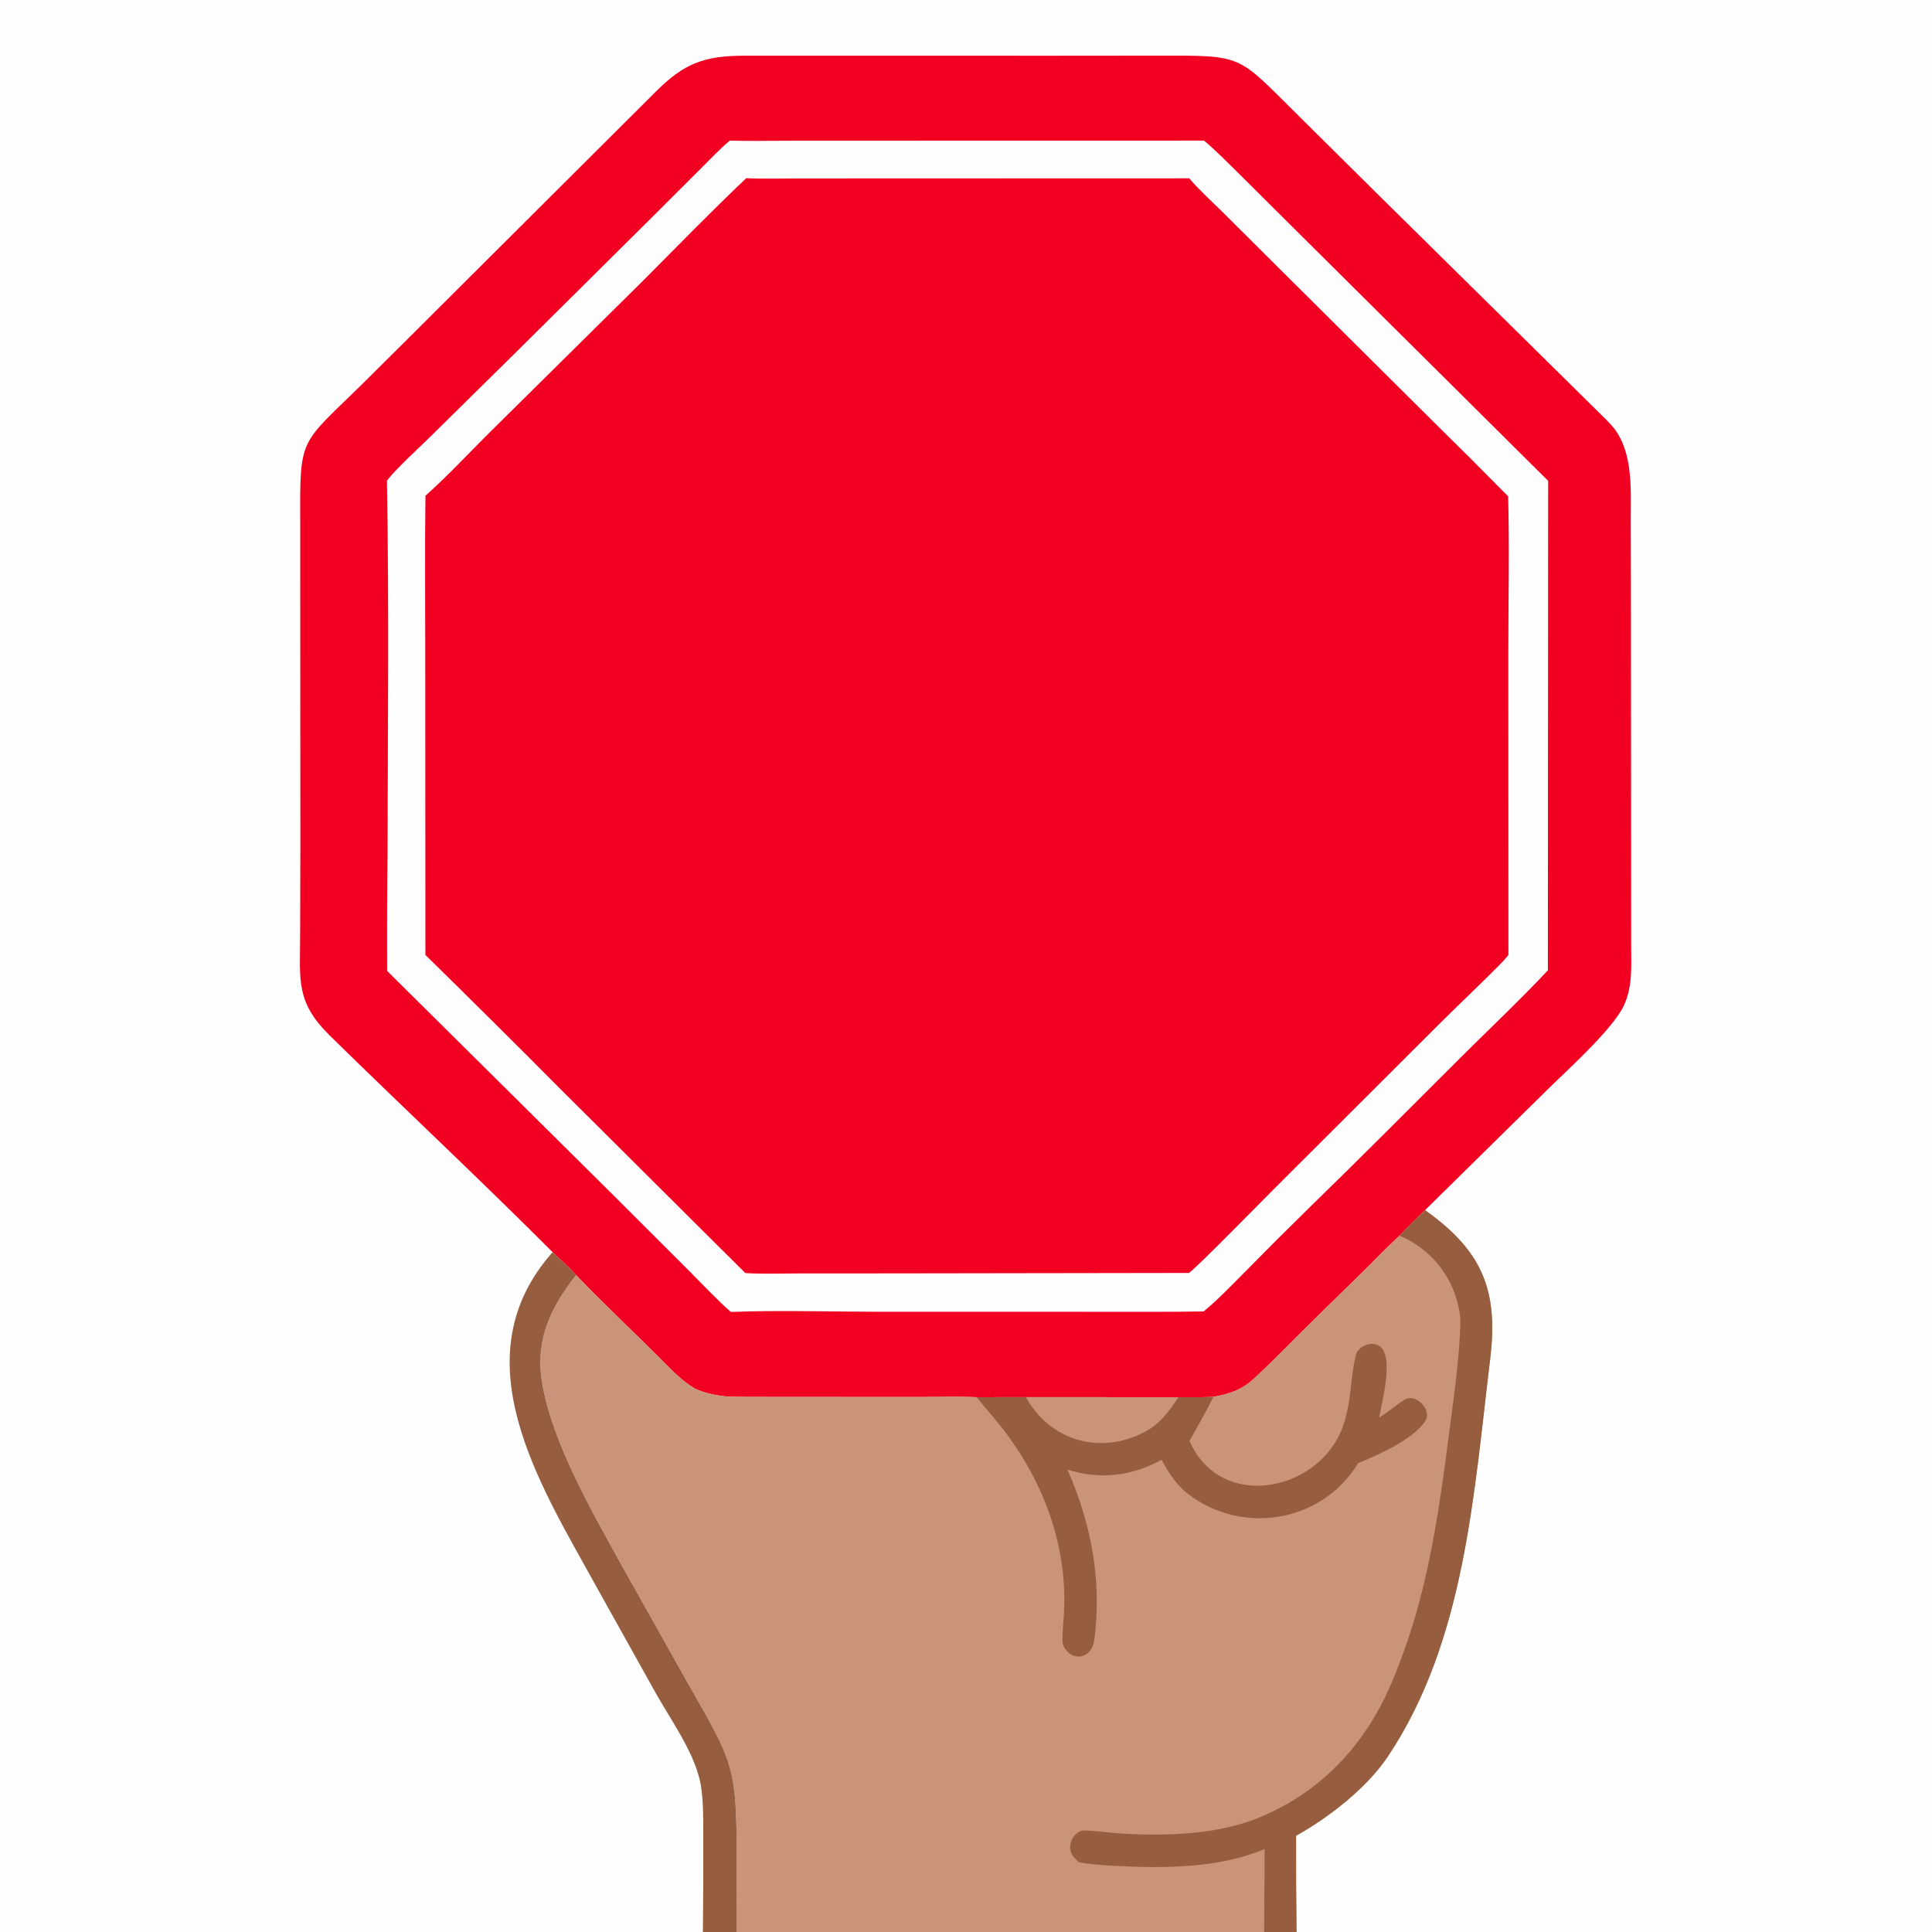
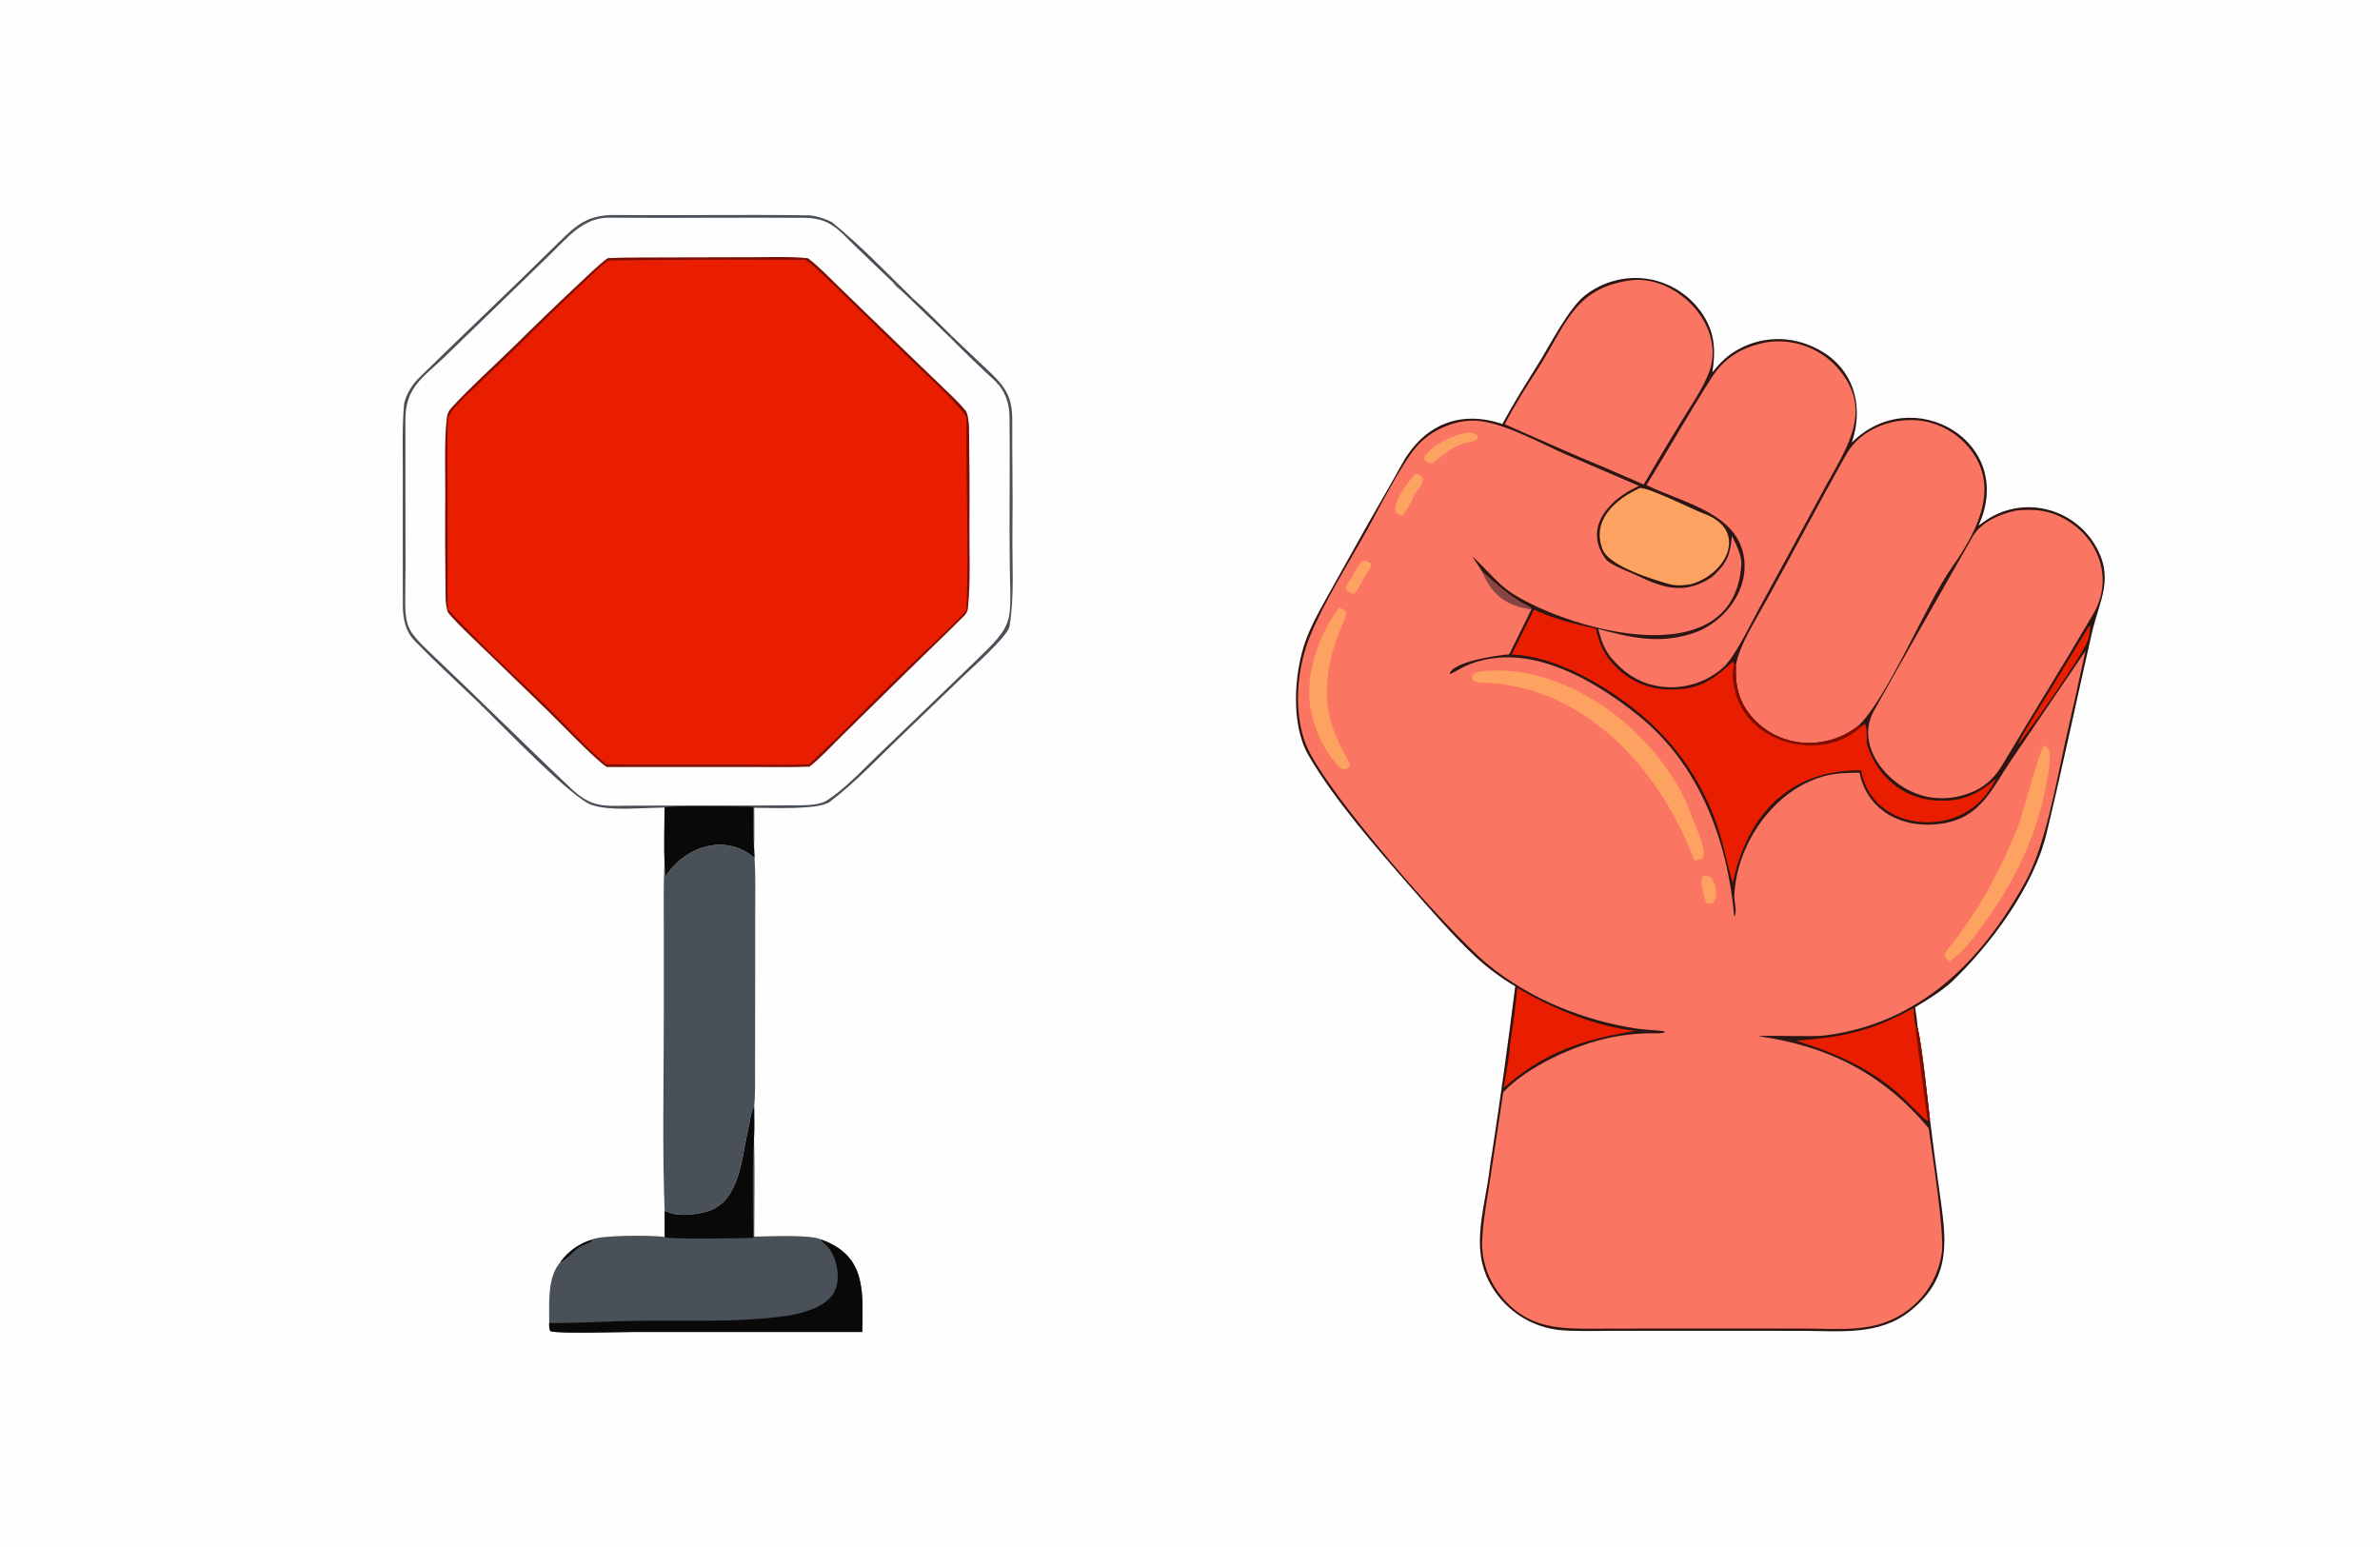
- <svg xmlns="http://www.w3.org/2000/svg" height="1024" preserveAspectRatio="none" style="display: block;" version="1.1" viewBox="0 0 2048 2048" width="1024">
-   <path d="M 0 0 L 2048 0 L 2048 2048 L 1374.41 2048 L 1340.05 2048 L 780.721 2048 L 745.092 2048 L 0 2048 L 0 0 z" fill="rgb(254,254,254)" transform="translate(0,0)" />
-   <path d="M 585.788 1327.34 C 508.497 1249.85 427.862 1174.6 349.73 1097.87 C 313.438 1062.23 318.051 1039.53 318.157 992.351 L 318.402 899.268 L 318.26 553.61 C 317.901 462.802 317.492 472.302 382.488 408.626 L 432.442 359.006 L 694.852 97.461 C 725.392 66.719 747.087 59.138 789.006 59.029 L 1119.03 59.069 L 1227.38 58.969 C 1319.29 58.892 1310.58 57.57 1376.22 122.418 L 1461.77 207.225 L 1695.91 438.216 C 1700.69 442.971 1707.13 449.01 1711.13 454.257 C 1731.86 481.461 1728.47 521.2 1728.69 553.004 L 1728.87 655.495 L 1729.1 1002.59 C 1729.14 1024.43 1730.78 1045.82 1721.24 1066.15 C 1709.34 1091.48 1659.81 1135.7 1638.29 1157.07 L 1510.61 1282.81 C 1502 1291.19 1491.74 1301.15 1483.58 1309.9 C 1469.85 1322.38 1456.46 1336.58 1443.15 1349.66 C 1419.24 1372.87 1395.47 1396.23 1371.85 1419.75 C 1357.26 1434.26 1342.72 1449.24 1327.44 1463.01 C 1315.85 1473.45 1301.61 1478.23 1286.43 1480.65 C 1276.96 1481.45 1259.27 1481.04 1249.19 1481.11 L 1087.51 1481.06 L 1035.35 1481.1 C 1015.84 1480.28 991.528 1480.99 971.681 1480.9 C 907.28 1480.75 842.88 1481.01 778.478 1480.73 C 765.781 1480.67 747.114 1477.56 735.716 1471.47 C 725.016 1465.07 715.342 1455.74 706.637 1446.93 C 675.023 1414.91 641.71 1384.12 610.653 1351.61 C 603.741 1343.88 593.471 1334.64 585.788 1327.34 z" fill="rgb(242,0,34)" transform="translate(0,0)" />
-   <path d="M 773.546 149.054 C 793.512 149.677 815.54 149.184 835.679 149.174 L 951.813 149.128 L 1276.32 149.063 C 1288.55 159.116 1304.48 175.418 1316.13 186.859 L 1392.5 262.81 L 1641.1 509.712 L 1640.81 1028.59 C 1612.79 1058.56 1577.44 1092.02 1548.09 1121.28 C 1494.9 1174.34 1441.29 1228.31 1387.49 1280.62 C 1364.62 1303 1341.98 1325.6 1319.56 1348.43 C 1306.01 1362.01 1290.57 1378.28 1275.92 1390.14 C 1239.61 1390.88 1201.35 1390.44 1164.91 1390.54 L 926.176 1390.49 C 878.963 1390.37 821.572 1388.8 774.812 1390.73 C 762.882 1380.69 741.88 1358.56 730.152 1346.84 L 647.257 1264.04 L 410.368 1029.2 C 410.18 987.365 410.324 945.533 410.803 903.704 C 411.051 773.558 412.454 639.332 410.165 509.486 C 420.205 496.523 442.244 476.641 454.836 464.206 L 547.93 372.439 L 691.773 229.723 L 741.885 179.709 C 751.591 170.036 763.254 157.772 773.546 149.054 z" fill="rgb(254,254,254)" transform="translate(0,0)" />
-   <path d="M 791.06 188.891 C 808.206 189.712 829.607 189.158 847.158 189.176 L 955.379 189.13 L 1260.69 189.039 C 1268.63 198.889 1287.32 216.218 1296.96 225.744 L 1359.38 287.911 L 1521.49 449.046 C 1547.44 474.515 1573.18 500.21 1598.69 526.127 C 1600.12 579.756 1598.88 638.525 1598.86 692.636 L 1598.98 1012.24 C 1595.9 1016.4 1592.67 1019.7 1589.04 1023.37 C 1568.29 1044.34 1546.72 1064.5 1525.83 1085.33 L 1352.13 1258.71 C 1341.18 1269.55 1265.55 1346.88 1260.22 1349.38 L 948.982 1349.84 L 845.42 1349.9 C 829.624 1349.9 805.175 1350.65 790.047 1349.48 L 594.816 1155.19 C 547.182 1107.23 499.223 1059.59 450.945 1012.28 L 450.79 690.596 C 450.797 635.85 450.291 580.194 451.001 525.503 C 474.778 504.479 502.637 474.328 526.002 451.528 L 680.817 298.395 C 716.383 262.75 754.611 223.379 791.06 188.891 z" fill="rgb(242,0,34)" transform="translate(0,0)" />
-   <path d="M 1483.58 1309.9 C 1491.74 1301.15 1502 1291.19 1510.61 1282.81 C 1571.4 1326.02 1588.51 1367.8 1579.65 1440.57 C 1562.36 1582.37 1553.07 1739.5 1471.27 1861.81 C 1448.77 1895.42 1409.07 1926.29 1373.91 1945.99 C 1373.78 1979.99 1373.95 2014 1374.41 2048 L 1340.05 2048 L 780.721 2048 L 780.857 1971.45 C 781.199 1868.69 776.281 1867.47 726.923 1780.29 L 659.52 1660.24 C 628.346 1603.82 583.671 1526.9 574.209 1462.55 C 567.741 1418.55 584.597 1384.99 610.653 1351.61 C 641.71 1384.12 675.023 1414.91 706.637 1446.93 C 715.342 1455.74 725.016 1465.07 735.716 1471.47 C 747.114 1477.56 765.781 1480.67 778.478 1480.73 C 842.88 1481.01 907.28 1480.75 971.681 1480.9 C 991.528 1480.99 1015.84 1480.28 1035.35 1481.1 L 1087.51 1481.06 L 1249.19 1481.11 C 1259.27 1481.04 1276.96 1481.45 1286.43 1480.65 C 1301.61 1478.23 1315.85 1473.45 1327.44 1463.01 C 1342.72 1449.24 1357.26 1434.26 1371.85 1419.75 C 1395.47 1396.23 1419.24 1372.87 1443.15 1349.66 C 1456.46 1336.58 1469.85 1322.38 1483.58 1309.9 z" fill="rgb(201,148,119)" transform="translate(0,0)" />
-   <path d="M 1483.58 1309.9 C 1491.74 1301.15 1502 1291.19 1510.61 1282.81 C 1571.4 1326.02 1588.51 1367.8 1579.65 1440.57 C 1562.36 1582.37 1553.07 1739.5 1471.27 1861.81 C 1448.77 1895.42 1409.07 1926.29 1373.91 1945.99 C 1373.78 1979.99 1373.95 2014 1374.41 2048 L 1340.05 2048 C 1340.01 2018.67 1340.69 1989.38 1340.51 1960.04 C 1292.9 1980.4 1233.46 1980.67 1182.4 1977.9 C 1172.27 1977.36 1152.84 1976.21 1143.44 1973.86 C 1135.81 1967.16 1132.08 1961.13 1135.9 1950.81 C 1137.56 1946.34 1143.44 1940.35 1148.51 1940.4 C 1162.56 1940.52 1176.73 1943.16 1190.81 1943.75 C 1237.8 1946.42 1291.12 1944.68 1334.97 1926.61 C 1400.81 1899.48 1447.51 1848.98 1475 1784.25 C 1488.27 1752.89 1499.07 1720.53 1507.28 1687.48 C 1522.16 1628.11 1529.57 1569.79 1537.45 1509.24 C 1541.88 1475.17 1547.21 1437.07 1548.04 1402.69 C 1548.3 1391.53 1544.61 1377.14 1540.38 1366.81 C 1529.73 1341.06 1509.3 1320.6 1483.58 1309.9 z" fill="rgb(150,93,63)" transform="translate(0,0)" />
-   <path d="M 1286.43 1480.65 C 1284.05 1485.89 1261.03 1527.62 1260.85 1527.22 C 1294.04 1604.56 1404.72 1581.1 1425.76 1505.26 C 1433.29 1478.12 1431 1462.18 1437.35 1436.25 C 1439.36 1428.01 1450.33 1423.34 1457.38 1424.92 C 1480.65 1428.95 1465.01 1484.65 1461.99 1502.59 C 1471.47 1497.09 1479.08 1489.86 1488.26 1484.17 C 1500.46 1475.6 1518.19 1494.62 1511.01 1505.98 C 1498.32 1526.07 1460.37 1542.45 1439.64 1551.04 C 1402.01 1613.37 1317.26 1628.41 1258.92 1583.28 C 1246.74 1573.87 1238.76 1560.74 1231.31 1547.46 C 1229.45 1548.42 1227.59 1549.37 1225.73 1550.3 C 1195.91 1565.27 1163.24 1568.19 1131.51 1557.7 C 1156.8 1615.63 1168.32 1675.38 1159.99 1738.55 C 1157.32 1758.8 1135.88 1762.18 1127.33 1744.83 C 1125.22 1740.56 1126.9 1727.74 1126.89 1722.99 C 1134.56 1646.24 1109.14 1574.47 1062.61 1514.1 C 1054.13 1503.1 1044.12 1492.35 1035.35 1481.1 L 1087.51 1481.06 L 1249.19 1481.11 C 1259.27 1481.04 1276.96 1481.45 1286.43 1480.65 z" fill="rgb(150,93,63)" transform="translate(0,0)" />
-   <path d="M 1087.51 1481.06 L 1249.19 1481.11 C 1239.1 1496.35 1229.51 1509.54 1212.92 1518.19 C 1165.86 1542.74 1112.95 1527.07 1087.51 1481.06 z" fill="rgb(201,148,119)" transform="translate(0,0)" />
-   <path d="M 585.788 1327.34 C 593.471 1334.64 603.741 1343.88 610.653 1351.61 C 584.597 1384.99 567.741 1418.55 574.209 1462.55 C 583.671 1526.9 628.346 1603.82 659.52 1660.24 L 726.923 1780.29 C 776.281 1867.47 781.199 1868.69 780.857 1971.45 L 780.721 2048 L 745.092 2048 C 745.468 2015.86 745.59 1983.72 745.458 1951.57 C 745.335 1931.38 746.256 1904.34 741.367 1885.15 C 733.529 1854.37 711.348 1823.4 695.461 1795.36 L 630.319 1678.58 C 571.22 1571.49 486.943 1438.86 585.788 1327.34 z" fill="rgb(150,93,63)" transform="translate(0,0)" />
+ <svg xmlns="http://www.w3.org/2000/svg" height="832" preserveAspectRatio="none" style="display: block;" version="1.1" viewBox="0 0 2048 1331" width="1280">
+   <path d="M 0 0 L 2048 0 L 2048 1331 L 0 1331 L 0 0 z" fill="rgb(254,254,254)" transform="translate(0,0)" />
+   <path d="M 1292.8 364.775 C 1301.75 348.081 1313.54 329.244 1323.66 313.065 C 1333.73 296.98 1350.02 264.775 1364.12 254.003 C 1379.06 242.388 1398.04 237.266 1416.79 239.79 C 1435.35 242.438 1452.06 252.43 1463.17 267.52 C 1475.7 284.752 1476.51 300.311 1473.52 320.315 C 1481 311.147 1486.79 305.243 1497.56 299.643 C 1514.2 291.031 1533.58 289.378 1551.43 295.047 C 1590.39 307.487 1606.24 342.718 1593.48 380.755 C 1645.77 328.457 1735.63 380.021 1702.56 452.176 C 1705.23 450.245 1708.34 447.985 1711.13 446.236 C 1725.99 437 1743.94 434.118 1760.95 438.239 C 1778.11 442.318 1792.95 453.015 1802.25 467.996 C 1820.13 497.148 1806.61 516.179 1800.02 544.91 C 1786.84 602.397 1774.95 659.577 1761.08 716.971 C 1749.96 762.974 1713.59 811.982 1679.76 844.493 C 1670.81 852.756 1658.4 860.36 1647.95 866.611 C 1648.92 872.908 1649.67 878.366 1650.27 884.752 C 1654.17 901.824 1658.34 944.096 1660.75 963.146 C 1663.23 983.425 1665.9 1003.68 1668.76 1023.91 C 1674.33 1064.73 1681.04 1097.83 1644.07 1127.69 C 1617.07 1149.49 1583.35 1145.04 1550.81 1145.05 L 1459.31 1145.01 L 1386.47 1145.03 C 1373.26 1145.07 1352.85 1145.68 1340.38 1144.17 C 1319.9 1141.5 1301.33 1130.78 1288.78 1114.37 C 1261.86 1079.42 1277.66 1043.15 1282.07 1003.93 C 1282.47 1000.35 1283.19 996.671 1283.73 993.094 C 1291.12 945.037 1297.82 896.878 1303.85 848.631 C 1291.47 841.277 1279.9 832.634 1269.33 822.846 C 1252.02 806.873 1229.7 781.314 1213.5 762.784 C 1184.26 729.315 1148.2 688.137 1125.93 649.823 C 1110.71 623.648 1113.45 580.116 1123.11 552.345 C 1128.37 537.242 1137.85 521.105 1145.89 506.627 L 1177.05 450.876 C 1186.53 434.093 1196.69 417.074 1205.85 400.197 C 1224.25 366.281 1255.21 352.188 1292.8 364.775 z" fill="rgb(43,22,19)" transform="translate(0,0)" />
+   <path d="M 1545.59 895.391 C 1585.74 892.528 1611.39 886.899 1646.57 867.284 C 1646.83 872.059 1647.51 877.035 1648.07 881.805 L 1650.27 884.752 C 1654.17 901.824 1658.34 944.096 1660.75 963.146 L 1658.93 963.746 L 1658.31 964.156 C 1656.7 963.975 1640.55 947.266 1638.13 944.987 C 1611.3 919.709 1580.28 906.281 1545.59 895.391 z" fill="rgb(233,30,1)" transform="translate(0,0)" />
+   <path d="M 1648.07 881.805 L 1650.27 884.752 C 1654.17 901.824 1658.34 944.096 1660.75 963.146 L 1658.93 963.746 C 1657.99 960.688 1655.72 941.893 1655.19 937.623 C 1652.89 919.159 1650.02 900.27 1648.07 881.805 z" fill="rgb(124,14,3)" transform="translate(0,0)" />
+   <path d="M 1293.56 939.683 C 1314.82 917.236 1355.38 899.002 1385.26 892.765 C 1397.96 890.144 1410.9 888.886 1423.86 889.013 C 1426.69 889.036 1431 889.323 1433.13 887.538 C 1429.37 886.502 1414.83 885.963 1408.88 885.067 C 1386.37 881.676 1364.35 875.602 1343.28 866.974 C 1321.03 857.934 1298.44 844.834 1279.94 829.515 C 1245.13 800.713 1140.52 680.973 1124.16 641.446 C 1112.43 613.108 1115.95 574.747 1127.45 546.864 C 1139.35 517.981 1160.46 484.404 1175.92 456.757 C 1186.77 437.367 1205.16 400.448 1218.65 384.566 C 1225.32 376.71 1234.26 370.67 1243.77 366.803 C 1254.23 362.552 1264.51 360.853 1275.69 362.557 C 1297.93 365.947 1326.14 381.581 1347.09 390.84 L 1410.39 418.083 C 1386.45 428.409 1361.29 453.175 1381.74 481.015 C 1385.55 486.197 1403.56 492.624 1410.42 495.931 C 1433.42 507.013 1451.25 511.242 1473.59 496.14 C 1474.04 495.095 1474.08 495.199 1475.17 494.715 C 1486.33 483.845 1489.04 476.611 1490.29 461.227 C 1493.89 467.999 1498.89 478.134 1498.45 485.438 C 1492.63 581.552 1353.74 543.036 1302.86 511.549 C 1288.29 502.526 1278.67 489.009 1267.66 479.381 L 1266.77 478.613 C 1269.71 482.967 1272.6 487.346 1275.45 491.749 C 1288.59 503.673 1299.55 513.778 1315.56 521.952 C 1316.9 522.637 1317.46 522.895 1317.74 524.299 C 1311.45 537.236 1305.08 550.135 1298.64 562.994 C 1288.38 563.673 1249.52 569.422 1247.4 579.835 C 1249.51 579.859 1257.13 574.762 1260.42 573.303 C 1312.31 549.808 1370.72 584.123 1410.53 616.249 C 1462.42 658.122 1486.55 723.414 1492.3 788.108 L 1493.04 787.863 C 1494.51 780.957 1492.11 776.428 1492.42 769.785 C 1494.47 726.402 1525.89 680.207 1568.62 668.1 C 1579.66 664.972 1588.98 664.908 1600.13 664.816 C 1607.23 699.475 1639.81 714.068 1672.65 708.348 C 1705.34 702.654 1714.58 677.424 1731.22 653.185 L 1794.58 560.05 C 1788.99 585.964 1783.21 611.837 1777.25 637.669 C 1769.24 673.99 1759.94 728.42 1742.35 759.523 C 1704.28 828.425 1651.24 880.65 1570.16 890.901 C 1559 892.312 1517.33 890.436 1513.32 891.52 C 1573.72 900.183 1620.39 923.892 1659.59 970.696 C 1662.48 991.35 1673.34 1060.59 1670.93 1077.77 C 1668.16 1097.69 1657.45 1115.64 1641.25 1127.54 C 1614.51 1147.4 1583.5 1143.01 1551.92 1143.05 L 1456.17 1143 L 1382.76 1143.11 C 1345.17 1143.16 1314.21 1146.04 1288.75 1111.14 C 1281.27 1100.73 1276.73 1088.49 1275.59 1075.72 C 1274.23 1061.04 1279.52 1032.6 1281.9 1016.96 L 1293.56 939.683 z" fill="rgb(251,117,99)" transform="translate(0,0)" />
+   <path d="M 1275.45 491.749 C 1288.59 503.673 1299.55 513.778 1315.56 521.952 C 1316.9 522.637 1317.46 522.895 1317.74 524.299 C 1297.04 521.731 1282.98 511.482 1275.45 491.749 z" fill="rgb(134,68,67)" transform="translate(0,0)" />
+   <path d="M 1473.59 496.14 C 1474.04 495.095 1474.08 495.199 1475.17 494.715 C 1474.53 495.461 1474.38 495.533 1473.59 496.14 z" fill="rgb(134,68,67)" transform="translate(0,0)" />
+   <path d="M 1279.17 577.245 C 1353.25 571.248 1432.36 635.629 1455.78 702.414 C 1458.47 710.078 1469.43 731.657 1465.16 738.27 C 1461.94 739.876 1461.49 740.128 1457.93 740.08 C 1430.14 665.488 1366.89 592.599 1281.84 587.715 C 1277.46 587.464 1270.59 587.739 1267.32 585.137 C 1266.67 581.44 1266.34 582.697 1267.95 579.901 C 1271.39 577.816 1275.09 577.763 1279.17 577.245 z" fill="rgb(254,162,98)" transform="translate(0,0)" />
+   <path d="M 1759.06 641.496 C 1760.39 642.14 1761.91 643.001 1762.6 644.345 C 1765.89 650.822 1761.87 669.305 1760.62 676.002 C 1752.37 719.88 1733.1 759.37 1706.8 795.21 C 1697.92 807.309 1690.28 818.492 1677.54 827.078 C 1674.97 824.985 1674.49 824.852 1673.43 821.867 C 1673.82 819.243 1675.21 817.791 1676.92 815.644 C 1703.23 782.525 1719.68 752.102 1735.54 713.481 C 1741.28 699.518 1753.7 648.454 1759.06 641.496 z" fill="rgb(254,162,98)" transform="translate(0,0)" />
+   <path d="M 1152.27 522.855 C 1154.58 523.76 1159.4 525.64 1158.35 528.838 C 1156.02 535.928 1152.57 543.093 1150 550.163 C 1147.17 557.881 1145.05 565.84 1143.67 573.943 C 1137.93 607.407 1145.32 628.416 1161.15 656.351 C 1162.08 657.995 1161.15 659.445 1160.31 660.931 C 1157.38 661.947 1157.27 661.914 1154.16 661.395 C 1140.33 648.91 1129.96 625.94 1127.43 607.693 C 1123.41 578.661 1134.94 545.99 1152.27 522.855 z" fill="rgb(254,162,98)" transform="translate(0,0)" />
+   <path d="M 1263.08 372.187 C 1272.15 371.915 1275.51 378.523 1265.77 380.067 C 1251.63 382.31 1243.74 389.814 1233.32 398.334 C 1228.56 399.37 1223.7 395.513 1226.66 391.745 C 1235.01 381.126 1249.99 374.514 1263.08 372.187 z" fill="rgb(254,162,98)" transform="translate(0,0)" />
+   <path d="M 1217.57 407.545 C 1233.05 411.033 1218.85 420.346 1215.5 429 C 1213.83 433.308 1209.83 439.621 1207.17 443.443 C 1189.26 442.539 1212.61 413.995 1217.57 407.545 z" fill="rgb(254,162,98)" transform="translate(0,0)" />
+   <path d="M 1172.63 482.382 C 1185.25 483.516 1177.89 490.007 1174.52 495.967 C 1171.3 501.658 1169.4 505.959 1165.19 511.151 C 1152.07 507.451 1160.86 502.103 1164.95 493.528 C 1166.88 489.48 1169.72 485.788 1172.63 482.382 z" fill="rgb(254,162,98)" transform="translate(0,0)" />
+   <path d="M 1465.09 753.695 C 1466.82 753.748 1471.39 753.504 1472.24 754.732 C 1476.88 761.454 1478.92 770.344 1474.13 776.79 C 1472.04 777.276 1468.6 778.842 1467.86 776.038 C 1466.04 769.131 1462.59 760.557 1465.09 753.695 z" fill="rgb(254,162,98)" transform="translate(0,0)" />
+   <path d="M 1493.77 572.115 C 1496.62 555.591 1511.13 532.614 1519.52 517.539 C 1543 475.354 1565.3 432.518 1589.02 390.495 C 1601.8 368.069 1631.23 357.962 1655.8 362.419 C 1673.06 365.679 1688.3 375.714 1698.11 390.284 C 1720.15 422.859 1699.56 459.758 1679.6 488.069 C 1657.33 519.644 1624.47 600.326 1599.04 624.539 C 1586.06 634.708 1569.86 639.881 1553.38 639.119 C 1536.33 638.335 1520.28 630.817 1508.76 618.214 C 1496.12 604.422 1493.03 590.201 1493.77 572.115 z" fill="rgb(251,117,99)" transform="translate(0,0)" />
+   <path d="M 1734.94 439.229 C 1751.59 437.631 1764.56 439.037 1779.23 448.001 C 1806.93 465.053 1818.32 499.065 1801.43 527.92 C 1776.02 571.36 1749.37 613.888 1723.63 657.118 C 1713.81 673.611 1702.5 681.367 1683.75 685.549 C 1676.61 686.928 1669.28 687.131 1662.07 686.151 C 1628.83 681.884 1594.47 643.746 1612.53 611.496 C 1640.46 561.584 1669 511.876 1697.23 462.132 C 1704.67 449.038 1720.9 442.305 1734.94 439.229 z" fill="rgb(251,117,99)" transform="translate(0,0)" />
+   <path d="M 1521.16 294.291 C 1525.99 293.676 1529.96 293.576 1534.86 293.851 C 1552.74 295.024 1569.44 303.206 1581.33 316.619 C 1612.04 351.756 1590.39 383.128 1572.2 416.071 L 1546.71 463.04 L 1512.36 526.044 C 1505.22 539.167 1492.58 566.005 1481.95 575.058 C 1468.07 586.986 1449.91 592.731 1431.69 590.966 C 1411.78 589.126 1397.67 579.557 1385.26 564.535 C 1379.32 556.01 1378.16 550.963 1375.28 541.148 C 1402.25 548.231 1425.26 554.056 1453.28 545.894 C 1484.32 537.653 1509.39 503.895 1498.76 471.64 C 1488.23 439.708 1444.55 431.159 1416.77 417.307 C 1435.8 386.736 1453.68 354.852 1473.09 324.604 C 1484.47 306.875 1500.67 297.939 1521.16 294.291 z" fill="rgb(251,117,99)" transform="translate(0,0)" />
+   <path d="M 1401.78 241.366 C 1440.67 235.24 1483.82 277.819 1471.63 317.441 C 1467.35 331.371 1453.8 351.059 1445.94 363.954 C 1435.19 381.442 1424.67 399.079 1414.41 416.859 L 1382.68 403.05 C 1353.42 391.07 1323.79 377.705 1294.79 364.99 C 1302.59 349.936 1313.59 332.348 1323.02 317.818 C 1346.94 280.985 1353.68 248.528 1401.78 241.366 z" fill="rgb(251,117,99)" transform="translate(0,0)" />
+   <path d="M 1320.01 524.481 C 1338.45 533.07 1353.61 536.399 1373.32 540.931 C 1376.19 553.667 1379.8 562.405 1388.91 572.19 C 1400.98 585.245 1417.83 592.843 1435.61 593.243 C 1461.5 594.047 1474.28 584.966 1491.39 568.947 L 1492.19 571.45 L 1493.77 572.115 C 1493.03 590.201 1496.12 604.422 1508.76 618.214 C 1520.28 630.817 1536.33 638.335 1553.38 639.119 C 1569.86 639.881 1586.06 634.708 1599.04 624.539 L 1601.24 625.451 C 1602.81 623.754 1602.73 623.873 1604.83 622.883 C 1607.3 626.924 1605.57 637.485 1607.04 641.987 C 1615.74 668.022 1637.41 686.823 1665.24 688.672 C 1687.98 690.183 1701.04 684.07 1717.75 669.938 C 1715.95 673.32 1713.99 676.61 1711.86 679.796 C 1702.46 693.786 1687.78 703.361 1671.18 706.329 C 1639.62 711.98 1607.17 696.277 1601.56 662.772 C 1538.66 662.177 1503.33 702.181 1491.05 759.685 C 1487.52 748.697 1484.37 732.908 1480.97 721.019 C 1471.37 687.1 1453.57 656.066 1429.13 630.66 C 1399.85 599.892 1344.3 564.293 1300.81 563.151 L 1320.01 524.481 z" fill="rgb(233,30,1)" transform="translate(0,0)" />
+   <path d="M 1493.77 572.115 C 1493.03 590.201 1496.12 604.422 1508.76 618.214 C 1520.28 630.817 1536.33 638.335 1553.38 639.119 C 1569.86 639.881 1586.06 634.708 1599.04 624.539 L 1601.24 625.451 C 1571.99 653.081 1516.4 643.124 1498.16 607.933 C 1492.92 597.823 1488.9 582.527 1492.19 571.45 L 1493.77 572.115 z" fill="rgb(124,14,3)" transform="translate(0,0)" />
+   <path d="M 1411.11 419.901 C 1418.41 419.091 1457.07 438.577 1466.66 442.126 C 1504.4 456.089 1486.32 493.714 1455.17 502.619 C 1450.22 503.522 1442.4 504.156 1437.5 502.836 C 1423.3 499.005 1384.62 487.216 1379.01 472.685 C 1369.23 447.387 1390.3 429.413 1411.11 419.901 z" fill="rgb(254,162,98)" transform="translate(0,0)" />
+   <path d="M 1305.71 849.858 C 1334.25 867.26 1374.15 883.518 1407.45 886.932 C 1362.87 894.041 1328.32 905.309 1293.94 936.068 C 1295.5 926.664 1298.96 908.033 1299.31 899.176 C 1299.24 898.255 1299.1 898.072 1299.6 897.43 C 1301.81 882.181 1304.25 865.21 1305.71 849.858 z" fill="rgb(233,30,1)" transform="translate(0,0)" />
+   <path d="M 1299.6 897.43 C 1299.66 898.372 1299.67 898.279 1299.31 899.176 C 1299.24 898.255 1299.1 898.072 1299.6 897.43 z" fill="rgb(124,14,3)" transform="translate(0,0)" />
+   <path d="M 1795.09 542.957 L 1797.75 538.571 L 1798.66 538.653 C 1798.36 541.537 1798.05 544.42 1797.71 547.299 C 1797.51 548.002 1797.31 548.705 1797.11 549.408 L 1796.78 550.457 C 1792.9 562.815 1748.07 625.859 1737.4 639.719 C 1736.15 641.34 1737.11 638.775 1736.44 641.065 L 1737.39 639.821 L 1736.93 639.226 C 1743.15 627.163 1752.23 613.168 1759.44 601.422 L 1795.09 542.957 z" fill="rgb(233,30,1)" transform="translate(0,0)" />
+   <path d="M 413.519 606.157 L 407.813 600.728 C 390.769 584.48 373.453 568.367 357.014 551.536 C 348.568 542.89 346.626 531.796 346.635 520.08 C 346.665 482.327 346.464 444.57 346.604 406.816 C 346.677 387.132 345.914 366.854 347.717 347.307 C 349.749 339.001 354.403 331.134 360.268 325.387 C 400.096 286.355 440.637 248.167 480.309 208.984 C 496.646 192.849 505.992 184.74 529.979 184.974 C 585.292 185.515 640.738 184.446 696.025 185.284 C 701.316 185.365 711.074 188.475 715.935 191.216 C 740.219 210.851 762.941 234.645 785.358 256.599 C 796.169 265.993 808.68 278.992 819.066 289.084 C 829.092 298.602 839.389 308.603 849.439 317.937 C 864.363 331.797 871.189 340.61 871.054 361.694 C 870.854 392.836 871.666 424.323 871.199 455.445 C 870.785 483.048 873.188 511.904 868.655 538.989 C 867.004 547.696 835.737 575.3 828.696 582.053 L 774.755 633.993 C 755.814 652.137 734.729 674.427 713.966 689.912 C 704.379 697.062 662.466 695.002 649.015 695.019 C 649.004 705.519 649.391 718.972 648.894 729.226 L 649.251 738.137 C 624.408 716.301 588.643 728.279 572.433 754.515 L 571.829 742.595 C 571.252 728.21 571.834 709.508 571.855 694.786 C 568.59 694.94 565.322 695.043 562.053 695.095 C 545.758 695.335 525.102 697.597 509.482 692.655 C 492.575 687.306 432.658 624.807 415.368 608.017 C 414.247 607.367 414.361 607.328 413.519 606.157 z" fill="rgb(254,254,254)" transform="translate(0,0)" />
+   <path d="M 413.519 606.157 L 407.813 600.728 C 390.769 584.48 373.453 568.367 357.014 551.536 C 348.568 542.89 346.626 531.796 346.635 520.08 C 346.665 482.327 346.464 444.57 346.604 406.816 C 346.677 387.132 345.914 366.854 347.717 347.307 C 349.749 339.001 354.403 331.134 360.268 325.387 C 400.096 286.355 440.637 248.167 480.309 208.984 C 496.646 192.849 505.992 184.74 529.979 184.974 C 585.292 185.515 640.738 184.446 696.025 185.284 C 701.316 185.365 711.074 188.475 715.935 191.216 C 740.219 210.851 762.941 234.645 785.358 256.599 L 783.438 257.498 L 774.838 249.354 C 772.396 247.431 770.265 245.71 768.573 243.089 C 757.862 232.86 746.883 222.408 736.276 212.101 C 721.04 197.294 714.293 187.465 691.344 187.369 C 635.516 187.135 579.748 187.646 523.922 187.292 C 502.057 187.141 488.394 204.393 473.923 218.433 L 432.954 258.261 L 383.075 306.615 C 364.503 324.55 348.818 332.611 348.83 361.367 C 348.839 383.684 348.801 406.401 348.863 428.743 L 348.945 487.94 C 348.902 494.948 348.729 502.148 348.753 509.029 C 348.791 520.399 347.52 534.44 354.275 544.264 C 360.163 552.827 369.135 560.313 376.548 567.64 C 414.793 604.009 452.201 641.172 490.499 677.502 C 507.32 693.459 516.631 693.806 538.603 693.196 C 589.471 692.908 640.376 693.304 691.237 692.809 C 697.053 692.753 706.448 691.941 711.253 688.855 C 726.691 678.938 740.408 664.221 753.62 651.449 L 798.463 608.245 L 837.407 570.7 C 873.639 535.858 869.621 538.17 868.921 486.77 C 868.341 444.232 869.285 400.324 868.639 357.663 C 868.493 348.011 865.497 338.57 859.377 331.043 C 858.239 330.358 858.379 330.321 857.629 329.022 C 844.068 316.55 830.792 303.773 817.809 290.7 L 819.066 289.084 C 829.092 298.602 839.389 308.603 849.439 317.937 C 864.363 331.797 871.189 340.61 871.054 361.694 C 870.854 392.836 871.666 424.323 871.199 455.445 C 870.785 483.048 873.188 511.904 868.655 538.989 C 867.004 547.696 835.737 575.3 828.696 582.053 L 774.755 633.993 C 755.814 652.137 734.729 674.427 713.966 689.912 C 704.379 697.062 662.466 695.002 649.015 695.019 C 649.004 705.519 649.391 718.972 648.894 729.226 L 649.251 738.137 C 624.408 716.301 588.643 728.279 572.433 754.515 L 571.829 742.595 C 571.252 728.21 571.834 709.508 571.855 694.786 C 568.59 694.94 565.322 695.043 562.053 695.095 C 545.758 695.335 525.102 697.597 509.482 692.655 C 492.575 687.306 432.658 624.807 415.368 608.017 C 414.247 607.367 414.361 607.328 413.519 606.157 z" fill="rgb(74,80,87)" transform="translate(0,0)" />
+   <path d="M 571.855 694.786 C 578.939 692.531 636.892 694.064 648.092 694.14 C 648.044 702.046 647.559 722.552 648.894 729.226 L 649.251 738.137 C 624.408 716.301 588.643 728.279 572.433 754.515 L 571.829 742.595 C 571.252 728.21 571.834 709.508 571.855 694.786 z" fill="rgb(9,9,9)" transform="translate(0,0)" />
+   <path d="M 768.573 243.089 C 770.711 244.059 773.317 247.483 774.838 249.354 C 772.396 247.431 770.265 245.71 768.573 243.089 z" fill="rgb(130,127,120)" transform="translate(0,0)" />
+   <path d="M 413.519 606.157 C 414.805 606.617 414.571 606.578 415.368 608.017 C 414.247 607.367 414.361 607.328 413.519 606.157 z" fill="rgb(130,127,120)" transform="translate(0,0)" />
+   <path d="M 857.629 329.022 C 858.805 329.675 858.605 329.649 859.377 331.043 C 858.239 330.358 858.379 330.321 857.629 329.022 z" fill="rgb(130,127,120)" transform="translate(0,0)" />
+   <path d="M 785.358 256.599 C 796.169 265.993 808.68 278.992 819.066 289.084 L 817.809 290.7 L 783.438 257.498 L 785.358 256.599 z" fill="rgb(74,80,87)" transform="translate(0,0)" />
+   <path d="M 571.765 221.492 L 648.6 221.291 C 662.336 221.26 682.219 220.609 695.261 222.219 C 704.412 228.98 714.854 240.022 723.344 248.215 L 773.386 296.685 L 809.449 331.44 C 816.662 338.367 824.806 345.788 831.085 353.502 C 832.818 355.631 833.814 364.308 833.847 367.117 C 834.171 394.98 834.456 422.087 834.197 450.064 C 833.977 473.885 835.33 499.667 832.894 523.42 C 832.631 525.987 831.339 528.19 829.516 530.004 C 808.048 551.363 786.09 572.272 764.571 593.584 L 724.081 633.44 C 716.857 640.62 703.966 654.168 696.588 659.589 C 681.1 660.283 662.241 659.85 646.5 659.881 L 522.16 659.91 C 512.32 653.791 482.392 622.24 472.026 612.195 L 415.71 557.607 C 405.872 548.067 394.845 537.986 385.966 527.572 C 384.273 525.586 383.495 517.64 383.461 514.971 C 383.092 485.937 382.935 456.862 383.155 427.785 C 383.323 405.678 382.142 381.173 384.472 359.417 C 384.767 356.656 386.135 353.386 388.01 351.342 C 404.695 333.143 424.157 315.661 441.899 298.376 C 460.052 280.379 478.453 262.636 497.099 245.151 C 504.003 238.699 515.701 227.205 522.894 222.111 C 537.712 221.312 556.629 221.647 571.765 221.492 z" fill="rgb(124,14,3)" transform="translate(0,0)" />
+   <path d="M 658.255 223.501 L 693.076 223.508 C 701.666 228.966 728.958 256.539 738.221 265.417 L 787.995 313.643 C 794.25 319.646 831.758 353.913 831.687 360.133 C 831.066 414.359 833.919 471.015 831.623 525.049 C 822.361 536.02 793.177 562.755 781.484 574.08 C 753.36 601.319 724.705 630.774 696.395 657.521 C 682.838 658.459 661.79 657.858 647.762 657.857 L 558.25 657.828 L 522.149 657.668 C 513.604 652.23 486.856 623.917 477.489 614.711 C 447.948 585.681 413.605 554.792 385.648 524.565 C 384.755 513.144 385.202 496.01 385.166 484.19 L 385.044 412.508 C 385.057 395.661 384.611 377.18 385.47 360.486 C 385.797 354.136 404.805 336.648 409.958 331.852 C 443.833 300.326 476.004 266.963 510.037 235.597 C 514.628 231.362 518.421 227.228 523.878 224.094 C 568.668 223.476 613.462 223.278 658.255 223.501 z" fill="rgb(233,30,1)" transform="translate(0,0)" />
+   <path d="M 571.93 1041.74 C 583.293 1047.17 596.214 1045.48 608.235 1042.42 C 636.94 1034.32 638.163 995.466 643.916 971.477 C 645.392 965.325 645.844 956.925 648.961 951.69 C 648.95 959.892 649.267 970.789 648.851 978.766 C 649.656 1006.44 649.088 1036.11 649.036 1063.93 C 661.746 1063.82 698.466 1061.85 707.102 1066.63 C 746.063 1080.89 742.254 1111.93 742.011 1146.01 L 544.737 1146 C 533.292 1146.01 481.105 1147.57 473.763 1145.4 C 472.27 1142.97 472.597 1141.09 472.595 1138.2 C 472.73 1121.11 470.698 1099 482.31 1085.71 C 489.477 1076.14 497.629 1070.57 508.871 1066.66 C 515.963 1062.5 562.685 1062.58 572.018 1064.28 L 571.93 1041.74 z" fill="rgb(74,80,87)" transform="translate(0,0)" />
+   <path d="M 707.102 1066.63 C 746.063 1080.89 742.254 1111.93 742.011 1146.01 L 544.737 1146 C 533.292 1146.01 481.105 1147.57 473.763 1145.4 C 472.27 1142.97 472.597 1141.09 472.595 1138.2 C 477.611 1138.95 523.154 1137.04 532.082 1136.75 C 580.012 1135.17 630.026 1138.84 677.269 1132.1 C 690.68 1129.77 708.917 1125.3 716.892 1113.35 C 725.123 1101.02 719.963 1076.98 707.901 1068.71 L 706.979 1068.09 L 707.102 1066.63 z" fill="rgb(9,9,9)" transform="translate(0,0)" />
+   <path d="M 571.93 1041.74 C 583.293 1047.17 596.214 1045.48 608.235 1042.42 C 636.94 1034.32 638.163 995.466 643.916 971.477 C 645.392 965.325 645.844 956.925 648.961 951.69 C 648.95 959.892 649.267 970.789 648.851 978.766 C 647.208 1001.99 647.963 1041.06 648.189 1065.08 C 639.859 1065.21 575.059 1066.67 572.018 1064.28 L 571.93 1041.74 z" fill="rgb(9,9,9)" transform="translate(0,0)" />
+   <path d="M 508.871 1066.66 C 509.206 1067.53 509.153 1067.22 509.17 1067.68 C 508.926 1068.17 502.651 1071.11 502.101 1071.25 C 495.848 1072.84 486.78 1084.99 482.31 1085.71 C 489.477 1076.14 497.629 1070.57 508.871 1066.66 z" fill="rgb(9,9,9)" transform="translate(0,0)" />
+   <path d="M 572.433 754.515 C 588.643 728.279 624.408 716.301 649.251 738.137 C 650.297 752.337 649.851 771.12 649.86 785.758 L 649.837 864.101 L 649.743 920.072 C 649.711 928.084 649.981 943.989 648.961 951.69 C 645.844 956.925 645.392 965.325 643.916 971.477 C 638.163 995.466 636.94 1034.32 608.235 1042.42 C 596.214 1045.48 583.293 1047.17 571.93 1041.74 C 569.839 989.287 571.221 927.055 571.203 873.81 L 571.2 794.126 C 571.207 777.803 570.827 758.73 571.829 742.595 L 572.433 754.515 z" fill="rgb(74,80,87)" transform="translate(0,0)" />
</svg>
